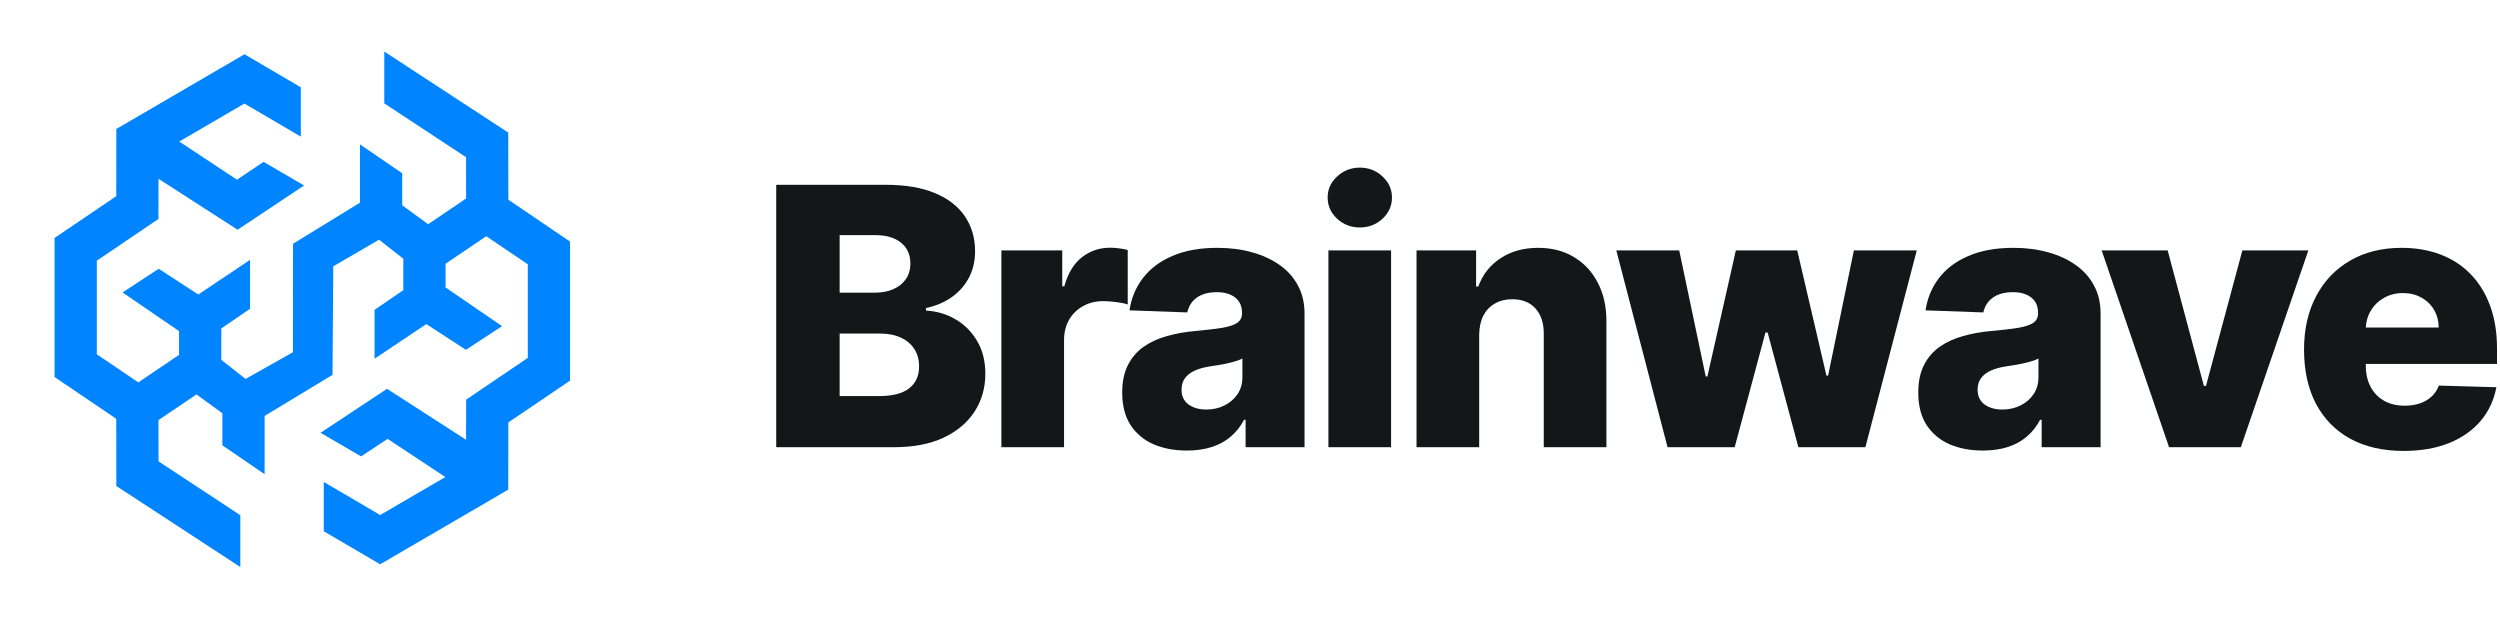
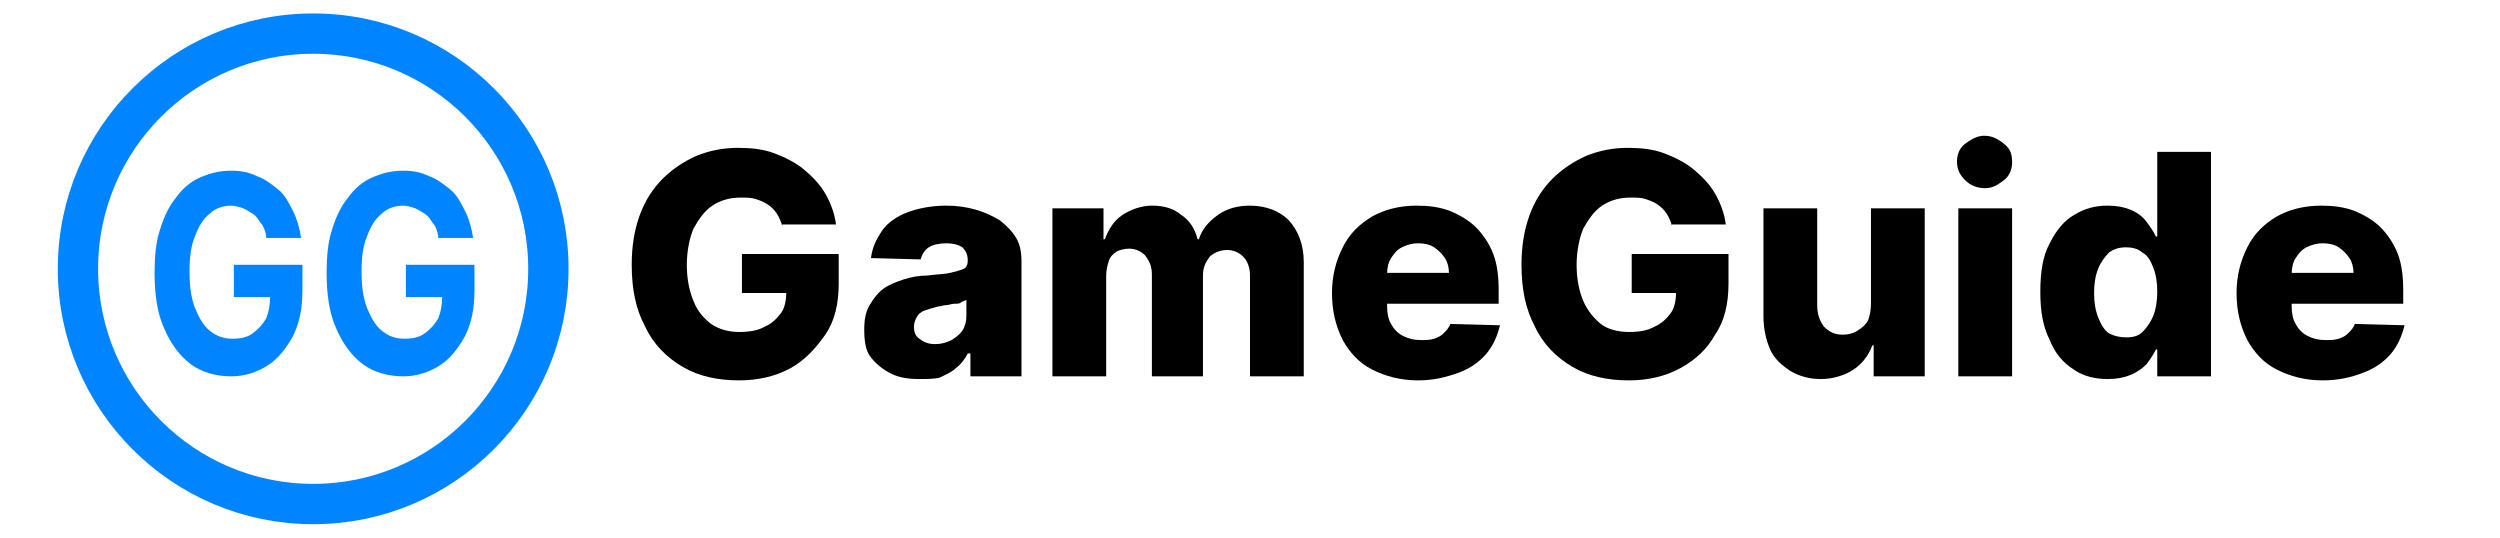
- <svg xmlns="http://www.w3.org/2000/svg" width="194" height="48" viewBox="0 0 194 48" fill="none">
-   <path d="M39.448 15.501L39.44 10.288L29.82 4V8.022L36.166 12.2L36.17 15.402L33.223 17.398L31.212 15.931V13.446L27.934 11.204V15.727L22.74 18.915L22.73 27.335L19.057 29.403L17.171 27.926V25.488L19.403 23.959V23.939V20.166L15.386 22.854L12.316 20.856L9.51 22.693L13.894 25.694V27.536L10.735 29.674L7.512 27.492V20.23L12.296 16.991L12.301 13.875L18.437 17.827L23.595 14.394L20.451 12.559L18.393 13.947L13.911 10.983L18.966 8.036L23.344 10.603V6.775L18.971 4.211L9.028 10.008L9.021 15.223L4.234 18.465V29.257L9.021 32.499L9.028 37.714L18.649 44V39.981L12.303 35.803L12.298 32.6L15.246 30.605L17.257 32.072V34.557L20.534 36.798V32.275L25.803 29.088L25.862 20.667L29.412 18.599L31.298 20.076V22.514L29.065 24.043V24.063V27.837L33.083 25.148L36.153 27.146L38.958 25.309L34.575 22.306V20.466L37.734 18.329L40.957 20.511V27.772L36.173 31.012L36.168 34.127L30.032 30.173L24.874 33.584L28.018 35.416L30.076 34.055L34.558 37.019L29.503 39.966L25.124 37.399V41.225L29.498 43.789L39.44 37.995L39.448 32.779L44.234 29.537V18.743L39.448 15.501Z" fill="#0084FF" />
-   <path d="M60.234 34.704V14.34H68.726C70.251 14.34 71.526 14.556 72.554 14.986C73.588 15.417 74.364 16.021 74.881 16.796C75.404 17.572 75.666 18.47 75.666 19.491C75.666 20.266 75.504 20.959 75.179 21.569C74.854 22.172 74.407 22.673 73.837 23.07C73.267 23.468 72.607 23.746 71.858 23.905V24.104C72.68 24.144 73.439 24.366 74.135 24.771C74.838 25.175 75.401 25.738 75.825 26.461C76.249 27.177 76.462 28.025 76.462 29.006C76.462 30.1 76.183 31.078 75.626 31.94C75.07 32.795 74.264 33.471 73.21 33.968C72.156 34.459 70.877 34.704 69.372 34.704H60.234ZM65.156 30.736H68.199C69.266 30.736 70.052 30.534 70.555 30.13C71.066 29.726 71.321 29.162 71.321 28.44C71.321 27.916 71.198 27.465 70.953 27.087C70.708 26.703 70.36 26.408 69.909 26.202C69.458 25.99 68.918 25.884 68.288 25.884H65.156V30.736ZM65.156 22.712H67.881C68.418 22.712 68.895 22.623 69.312 22.444C69.73 22.265 70.055 22.006 70.287 21.668C70.526 21.33 70.645 20.923 70.645 20.445C70.645 19.762 70.403 19.226 69.919 18.834C69.435 18.443 68.782 18.248 67.96 18.248H65.156V22.712Z" fill="#141718" />
-   <path d="M77.708 34.704V19.431H82.431V22.215H82.59C82.869 21.208 83.323 20.459 83.952 19.968C84.582 19.471 85.315 19.222 86.15 19.222C86.375 19.222 86.607 19.239 86.846 19.272C87.085 19.299 87.307 19.342 87.512 19.401V23.627C87.28 23.548 86.975 23.485 86.597 23.438C86.226 23.392 85.895 23.369 85.603 23.369C85.026 23.369 84.506 23.498 84.042 23.756C83.585 24.008 83.223 24.363 82.958 24.82C82.7 25.271 82.57 25.801 82.57 26.411V34.704H77.708Z" fill="#141718" />
-   <path d="M92.105 34.962C91.13 34.962 90.265 34.8 89.509 34.475C88.76 34.144 88.167 33.647 87.73 32.984C87.299 32.314 87.083 31.476 87.083 30.468C87.083 29.62 87.232 28.904 87.531 28.32C87.829 27.737 88.24 27.263 88.764 26.898C89.287 26.534 89.89 26.259 90.573 26.073C91.256 25.881 91.985 25.752 92.761 25.685C93.629 25.606 94.328 25.523 94.859 25.437C95.389 25.344 95.773 25.215 96.012 25.049C96.257 24.877 96.38 24.635 96.38 24.323V24.273C96.38 23.763 96.204 23.369 95.853 23.09C95.502 22.812 95.028 22.673 94.431 22.673C93.788 22.673 93.271 22.812 92.88 23.09C92.489 23.369 92.24 23.753 92.134 24.244L87.65 24.084C87.782 23.157 88.124 22.328 88.674 21.599C89.231 20.863 89.993 20.286 90.961 19.869C91.935 19.444 93.105 19.232 94.471 19.232C95.445 19.232 96.344 19.348 97.165 19.58C97.987 19.806 98.703 20.137 99.313 20.575C99.923 21.005 100.394 21.536 100.725 22.166C101.063 22.795 101.232 23.514 101.232 24.323V34.704H96.658V32.576H96.539C96.267 33.093 95.919 33.531 95.495 33.889C95.078 34.246 94.584 34.515 94.013 34.694C93.45 34.873 92.814 34.962 92.105 34.962ZM93.606 31.78C94.13 31.78 94.6 31.674 95.018 31.462C95.442 31.25 95.78 30.959 96.032 30.587C96.284 30.209 96.41 29.772 96.41 29.275V27.823C96.271 27.896 96.102 27.962 95.903 28.022C95.71 28.082 95.498 28.138 95.266 28.191C95.034 28.244 94.796 28.291 94.55 28.33C94.305 28.37 94.07 28.407 93.844 28.44C93.387 28.512 92.996 28.625 92.671 28.778C92.353 28.93 92.108 29.129 91.935 29.374C91.77 29.613 91.687 29.898 91.687 30.229C91.687 30.733 91.866 31.118 92.224 31.383C92.588 31.648 93.049 31.78 93.606 31.78Z" fill="#141718" />
-   <path d="M103.085 34.704V19.431H107.948V34.704H103.085ZM105.521 17.651C104.839 17.651 104.252 17.426 103.761 16.975C103.271 16.518 103.026 15.968 103.026 15.325C103.026 14.688 103.271 14.145 103.761 13.694C104.252 13.236 104.839 13.008 105.521 13.008C106.211 13.008 106.797 13.236 107.281 13.694C107.772 14.145 108.017 14.688 108.017 15.325C108.017 15.968 107.772 16.518 107.281 16.975C106.797 17.426 106.211 17.651 105.521 17.651Z" fill="#141718" />
-   <path d="M114.785 25.994V34.704H109.922V19.431H114.546V22.235H114.715C115.053 21.3 115.63 20.568 116.445 20.038C117.26 19.501 118.232 19.232 119.358 19.232C120.432 19.232 121.364 19.474 122.152 19.958C122.948 20.435 123.564 21.105 124.002 21.967C124.446 22.822 124.665 23.823 124.658 24.97V34.704H119.796V25.924C119.803 25.076 119.587 24.413 119.15 23.935C118.719 23.458 118.119 23.22 117.35 23.22C116.839 23.22 116.389 23.332 115.998 23.558C115.613 23.776 115.315 24.091 115.103 24.502C114.897 24.913 114.791 25.41 114.785 25.994Z" fill="#141718" />
-   <path d="M129.402 34.704L125.425 19.431H130.307L132.365 29.215H132.494L134.702 19.431H139.465L141.732 29.146H141.861L143.86 19.431H148.742L144.754 34.704H139.554L137.168 25.805H136.999L134.612 34.704H129.402Z" fill="#141718" />
-   <path d="M153.878 34.962C152.904 34.962 152.039 34.8 151.283 34.475C150.534 34.144 149.941 33.647 149.503 32.984C149.072 32.314 148.857 31.476 148.857 30.468C148.857 29.62 149.006 28.904 149.305 28.32C149.603 27.737 150.014 27.263 150.537 26.898C151.061 26.534 151.664 26.259 152.347 26.073C153.03 25.881 153.759 25.752 154.535 25.685C155.403 25.606 156.102 25.523 156.633 25.437C157.163 25.344 157.547 25.215 157.786 25.049C158.031 24.877 158.154 24.635 158.154 24.323V24.273C158.154 23.763 157.978 23.369 157.627 23.09C157.276 22.812 156.802 22.673 156.205 22.673C155.562 22.673 155.045 22.812 154.654 23.09C154.263 23.369 154.014 23.753 153.908 24.244L149.424 24.084C149.556 23.157 149.898 22.328 150.448 21.599C151.005 20.863 151.767 20.286 152.735 19.869C153.709 19.444 154.879 19.232 156.245 19.232C157.219 19.232 158.117 19.348 158.939 19.58C159.761 19.806 160.477 20.137 161.087 20.575C161.697 21.005 162.168 21.536 162.499 22.166C162.837 22.795 163.006 23.514 163.006 24.323V34.704H158.432V32.576H158.313C158.041 33.093 157.693 33.531 157.269 33.889C156.851 34.246 156.358 34.515 155.787 34.694C155.224 34.873 154.588 34.962 153.878 34.962ZM155.38 31.78C155.903 31.78 156.374 31.674 156.792 31.462C157.216 31.25 157.554 30.959 157.806 30.587C158.058 30.209 158.184 29.772 158.184 29.275V27.823C158.045 27.896 157.876 27.962 157.677 28.022C157.484 28.082 157.272 28.138 157.04 28.191C156.808 28.244 156.57 28.291 156.324 28.33C156.079 28.37 155.844 28.407 155.618 28.44C155.161 28.512 154.77 28.625 154.445 28.778C154.127 28.93 153.882 29.129 153.709 29.374C153.544 29.613 153.461 29.898 153.461 30.229C153.461 30.733 153.64 31.118 153.998 31.383C154.362 31.648 154.823 31.78 155.38 31.78Z" fill="#141718" />
-   <path d="M179.128 19.431L173.888 34.704H168.319L163.089 19.431H168.21L171.024 29.951H171.183L174.007 19.431H179.128Z" fill="#141718" />
-   <path d="M186.519 34.992C184.922 34.992 183.543 34.677 182.383 34.048C181.229 33.411 180.341 32.506 179.718 31.333C179.101 30.153 178.793 28.751 178.793 27.127C178.793 25.549 179.105 24.171 179.728 22.991C180.351 21.804 181.229 20.883 182.363 20.227C183.496 19.564 184.832 19.232 186.37 19.232C187.457 19.232 188.451 19.401 189.353 19.739C190.254 20.077 191.033 20.578 191.689 21.241C192.346 21.904 192.856 22.722 193.221 23.697C193.585 24.665 193.768 25.775 193.768 27.028V28.241H180.493V25.417H189.243C189.237 24.9 189.114 24.439 188.876 24.035C188.637 23.63 188.309 23.316 187.891 23.09C187.48 22.858 187.006 22.742 186.469 22.742C185.926 22.742 185.439 22.865 185.008 23.11C184.577 23.349 184.235 23.677 183.984 24.095C183.732 24.505 183.599 24.973 183.586 25.497V28.37C183.586 28.993 183.708 29.54 183.954 30.011C184.199 30.475 184.547 30.836 184.998 31.095C185.449 31.353 185.985 31.482 186.609 31.482C187.039 31.482 187.431 31.423 187.782 31.303C188.133 31.184 188.435 31.008 188.687 30.776C188.939 30.544 189.127 30.259 189.253 29.921L193.718 30.05C193.532 31.051 193.125 31.923 192.495 32.666C191.872 33.401 191.053 33.975 190.039 34.386C189.025 34.79 187.851 34.992 186.519 34.992Z" fill="#141718" />
+ <svg xmlns="http://www.w3.org/2000/svg" version="1.1" id="Layer_1" x="0px" y="0px" viewBox="0 0 186 40" style="enable-background:new 0 0 186 40;" xml:space="preserve">
+   <style type="text/css">
+ 	.st0{fill:none;stroke:#0084FF;stroke-width:3;stroke-miterlimit:10;}
+ 	.st1{fill:#0084FF;}
+ </style>
+   <g>
+     <g>
+       <path d="M58.2,16.8c-0.1-0.3-0.2-0.6-0.4-0.9s-0.4-0.5-0.7-0.7s-0.6-0.3-0.9-0.4c-0.3-0.1-0.7-0.1-1.1-0.1c-0.8,0-1.5,0.2-2.1,0.6    s-1,1-1.4,1.7c-0.3,0.7-0.5,1.7-0.5,2.7c0,1.1,0.2,2,0.5,2.7c0.3,0.8,0.8,1.3,1.3,1.7c0.6,0.4,1.3,0.6,2.1,0.6    c0.7,0,1.4-0.1,1.9-0.4c0.5-0.2,0.9-0.6,1.2-1c0.3-0.4,0.4-1,0.4-1.6l0.8,0.1h-4.1v-2.9h7.2v2.2c0,1.5-0.3,2.8-1,3.8    s-1.5,1.9-2.6,2.5c-1.1,0.6-2.4,0.9-3.8,0.9c-1.6,0-3-0.3-4.2-1c-1.2-0.7-2.2-1.7-2.8-3c-0.7-1.3-1-2.8-1-4.6    c0-1.4,0.2-2.6,0.6-3.7c0.4-1.1,1-2,1.7-2.7c0.7-0.7,1.6-1.3,2.5-1.7c1-0.4,2-0.6,3.1-0.6c1,0,1.9,0.1,2.7,0.4    c0.8,0.3,1.6,0.7,2.2,1.2c0.6,0.5,1.2,1.1,1.6,1.8c0.4,0.7,0.7,1.5,0.8,2.3H58.2z" />
+       <path d="M68.4,28.2c-0.8,0-1.5-0.1-2.1-0.4s-1.1-0.7-1.5-1.2c-0.4-0.5-0.5-1.2-0.5-2.1c0-0.7,0.1-1.3,0.4-1.8s0.6-0.9,1-1.2    s0.9-0.5,1.5-0.7c0.6-0.2,1.2-0.3,1.8-0.3c0.7-0.1,1.3-0.1,1.7-0.2c0.4-0.1,0.8-0.2,1-0.3c0.2-0.1,0.3-0.3,0.3-0.6v0    c0-0.4-0.1-0.7-0.4-1c-0.3-0.2-0.7-0.3-1.2-0.3c-0.5,0-1,0.1-1.3,0.3c-0.3,0.2-0.5,0.5-0.6,0.9l-3.7-0.1c0.1-0.8,0.4-1.4,0.8-2    s1.1-1.1,1.9-1.4c0.8-0.3,1.8-0.5,2.9-0.5c0.8,0,1.5,0.1,2.2,0.3c0.7,0.2,1.3,0.5,1.8,0.8c0.5,0.4,0.9,0.8,1.2,1.3    c0.3,0.5,0.4,1.1,0.4,1.8V28h-3.8v-1.7H72c-0.2,0.4-0.5,0.8-0.9,1.1c-0.3,0.3-0.8,0.5-1.2,0.7C69.5,28.2,68.9,28.2,68.4,28.2z     M69.6,25.6c0.4,0,0.8-0.1,1.2-0.3c0.3-0.2,0.6-0.4,0.8-0.7s0.3-0.7,0.3-1.1v-1.2c-0.1,0.1-0.3,0.1-0.4,0.2s-0.3,0.1-0.5,0.1    c-0.2,0-0.4,0.1-0.6,0.1c-0.2,0-0.4,0.1-0.6,0.1c-0.4,0.1-0.7,0.2-1,0.3c-0.3,0.1-0.5,0.3-0.6,0.5c-0.1,0.2-0.2,0.4-0.2,0.7    c0,0.4,0.1,0.7,0.4,0.9C68.8,25.5,69.1,25.6,69.6,25.6z" />
+       <path d="M78.3,28V15.5h3.8v2.3h0.1c0.3-0.8,0.7-1.4,1.3-1.8c0.6-0.4,1.4-0.7,2.2-0.7c0.9,0,1.6,0.2,2.2,0.7c0.6,0.4,1,1,1.2,1.8    h0.1c0.2-0.7,0.7-1.3,1.4-1.8s1.5-0.7,2.4-0.7c1.2,0,2.2,0.4,2.9,1.1c0.7,0.8,1.1,1.8,1.1,3.1V28h-4v-7.5c0-0.6-0.2-1.1-0.5-1.4    s-0.7-0.5-1.2-0.5c-0.5,0-1,0.2-1.3,0.5c-0.3,0.4-0.5,0.8-0.5,1.4V28h-3.8v-7.6c0-0.6-0.2-1-0.5-1.4c-0.3-0.3-0.7-0.5-1.2-0.5    c-0.3,0-0.7,0.1-0.9,0.2c-0.3,0.2-0.5,0.4-0.6,0.7c-0.1,0.3-0.2,0.7-0.2,1.1V28H78.3z" />
+       <path d="M105.5,28.3c-1.3,0-2.4-0.3-3.4-0.8c-1-0.5-1.7-1.3-2.2-2.2c-0.5-1-0.8-2.1-0.8-3.5c0-1.3,0.3-2.4,0.8-3.4    c0.5-1,1.2-1.7,2.2-2.3c0.9-0.5,2-0.8,3.3-0.8c0.9,0,1.7,0.1,2.5,0.4c0.7,0.3,1.4,0.7,1.9,1.2c0.5,0.5,1,1.2,1.3,2    c0.3,0.8,0.4,1.7,0.4,2.7v1h-10.9v-2.3h7.2c0-0.4-0.1-0.8-0.3-1.1c-0.2-0.3-0.5-0.6-0.8-0.8c-0.3-0.2-0.7-0.3-1.2-0.3    c-0.4,0-0.8,0.1-1.2,0.3c-0.4,0.2-0.6,0.5-0.8,0.8s-0.3,0.7-0.3,1.2v2.4c0,0.5,0.1,1,0.3,1.3c0.2,0.4,0.5,0.7,0.9,0.9    c0.4,0.2,0.8,0.3,1.3,0.3c0.4,0,0.7,0,1-0.1c0.3-0.1,0.5-0.2,0.7-0.4s0.4-0.4,0.5-0.7l3.7,0.1c-0.2,0.8-0.5,1.5-1,2.1    c-0.5,0.6-1.2,1.1-2,1.4C107.5,28.1,106.6,28.3,105.5,28.3z" />
+       <path d="M124.4,16.8c-0.1-0.3-0.2-0.6-0.4-0.9s-0.4-0.5-0.7-0.7c-0.3-0.2-0.6-0.3-0.9-0.4c-0.3-0.1-0.7-0.1-1.1-0.1    c-0.8,0-1.5,0.2-2.1,0.6s-1,1-1.4,1.7c-0.3,0.7-0.5,1.7-0.5,2.7c0,1.1,0.2,2,0.5,2.7s0.8,1.3,1.3,1.7s1.3,0.6,2.1,0.6    c0.7,0,1.4-0.1,1.9-0.4c0.5-0.2,0.9-0.6,1.2-1c0.3-0.4,0.4-1,0.4-1.6l0.8,0.1h-4.1v-2.9h7.2v2.2c0,1.5-0.3,2.8-1,3.8    c-0.6,1.1-1.5,1.9-2.6,2.5c-1.1,0.6-2.4,0.9-3.8,0.9c-1.6,0-3-0.3-4.2-1s-2.2-1.7-2.8-3c-0.7-1.3-1-2.8-1-4.6    c0-1.4,0.2-2.6,0.6-3.7c0.4-1.1,1-2,1.7-2.7s1.6-1.3,2.5-1.7c1-0.4,2-0.6,3.1-0.6c1,0,1.9,0.1,2.7,0.4c0.8,0.3,1.6,0.7,2.2,1.2    s1.2,1.1,1.6,1.8c0.4,0.7,0.7,1.5,0.8,2.3H124.4z" />
+       <path d="M139.2,22.6v-7.1h4V28h-3.8v-2.3h-0.1c-0.3,0.8-0.8,1.4-1.4,1.8s-1.5,0.7-2.4,0.7c-0.9,0-1.6-0.2-2.3-0.6    c-0.6-0.4-1.2-0.9-1.5-1.6s-0.5-1.5-0.5-2.5v-8h4v7.2c0,0.7,0.2,1.2,0.5,1.6c0.4,0.4,0.8,0.6,1.4,0.6c0.4,0,0.8-0.1,1.1-0.3    c0.3-0.2,0.6-0.4,0.8-0.8C139.1,23.5,139.2,23.1,139.2,22.6z" />
+       <path d="M147.7,14c-0.6,0-1.1-0.2-1.5-0.6s-0.6-0.8-0.6-1.4c0-0.5,0.2-1,0.6-1.3s0.9-0.6,1.4-0.6c0.6,0,1,0.2,1.5,0.6    s0.6,0.8,0.6,1.4c0,0.5-0.2,1-0.6,1.3S148.3,14,147.7,14z M145.7,28V15.5h4V28H145.7z" />
+       <path d="M156.8,28.2c-0.9,0-1.8-0.2-2.5-0.7c-0.8-0.5-1.4-1.2-1.8-2.2c-0.5-1-0.7-2.1-0.7-3.6c0-1.5,0.2-2.7,0.7-3.6    c0.5-1,1.1-1.7,1.8-2.1c0.8-0.5,1.6-0.7,2.5-0.7c0.7,0,1.2,0.1,1.7,0.3c0.5,0.2,0.9,0.5,1.2,0.9c0.3,0.4,0.5,0.7,0.7,1.1h0.1v-6.3    h4V28h-4v-2h-0.1c-0.2,0.4-0.4,0.7-0.7,1.1c-0.3,0.3-0.7,0.6-1.2,0.8C158,28.1,157.5,28.2,156.8,28.2z M158.2,25.1    c0.5,0,0.9-0.1,1.2-0.4c0.3-0.3,0.6-0.7,0.8-1.2c0.2-0.5,0.3-1.1,0.3-1.8c0-0.7-0.1-1.3-0.3-1.8s-0.4-0.9-0.8-1.1    c-0.3-0.3-0.8-0.4-1.2-0.4c-0.5,0-0.9,0.1-1.3,0.4c-0.3,0.3-0.6,0.7-0.8,1.2c-0.2,0.5-0.3,1.1-0.3,1.8s0.1,1.3,0.3,1.8    s0.4,0.9,0.8,1.2C157.3,25,157.7,25.1,158.2,25.1z" />
+       <path d="M172.8,28.3c-1.3,0-2.4-0.3-3.4-0.8c-1-0.5-1.7-1.3-2.2-2.2c-0.5-1-0.8-2.1-0.8-3.5c0-1.3,0.3-2.4,0.8-3.4    c0.5-1,1.2-1.7,2.2-2.3c0.9-0.5,2-0.8,3.3-0.8c0.9,0,1.7,0.1,2.5,0.4c0.7,0.3,1.4,0.7,1.9,1.2c0.5,0.5,1,1.2,1.3,2    c0.3,0.8,0.4,1.7,0.4,2.7v1h-10.9v-2.3h7.2c0-0.4-0.1-0.8-0.3-1.1c-0.2-0.3-0.5-0.6-0.8-0.8c-0.3-0.2-0.7-0.3-1.2-0.3    c-0.4,0-0.8,0.1-1.2,0.3c-0.4,0.2-0.6,0.5-0.8,0.8s-0.3,0.7-0.3,1.2v2.4c0,0.5,0.1,1,0.3,1.3c0.2,0.4,0.5,0.7,0.9,0.9    c0.4,0.2,0.8,0.3,1.3,0.3c0.4,0,0.7,0,1-0.1c0.3-0.1,0.5-0.2,0.7-0.4s0.4-0.4,0.5-0.7l3.7,0.1c-0.2,0.8-0.5,1.5-1,2.1    c-0.5,0.6-1.2,1.1-2,1.4C174.9,28.1,173.9,28.3,172.8,28.3z" />
+     </g>
+   </g>
+   <circle class="st0" cx="23.3" cy="20" r="17.5" />
+   <g>
+     <g>
+       <path class="st1" d="M19.8,17.5c-0.1-0.4-0.2-0.7-0.4-0.9c-0.2-0.3-0.3-0.5-0.6-0.7s-0.5-0.3-0.7-0.4c-0.3-0.1-0.6-0.2-0.9-0.2    c-0.6,0-1.2,0.2-1.6,0.6c-0.5,0.4-0.8,0.9-1.1,1.7c-0.3,0.7-0.4,1.6-0.4,2.6c0,1,0.1,1.9,0.4,2.7c0.3,0.7,0.6,1.3,1.1,1.7    c0.5,0.4,1,0.6,1.7,0.6c0.6,0,1.1-0.1,1.5-0.4s0.7-0.6,1-1.1c0.2-0.5,0.3-1,0.3-1.7l0.5,0.1h-3.2v-2.4h5.1v1.9    c0,1.3-0.2,2.4-0.7,3.4c-0.5,0.9-1.1,1.7-1.9,2.2c-0.8,0.5-1.7,0.8-2.7,0.8c-1.1,0-2.2-0.3-3-0.9s-1.5-1.5-2-2.7    c-0.5-1.1-0.7-2.5-0.7-4.1c0-1.2,0.1-2.3,0.4-3.2c0.3-1,0.7-1.8,1.2-2.4c0.5-0.7,1.1-1.2,1.8-1.5c0.7-0.3,1.4-0.5,2.3-0.5    c0.7,0,1.3,0.1,1.9,0.4c0.6,0.2,1.1,0.6,1.6,1c0.5,0.4,0.8,1,1.1,1.6c0.3,0.6,0.5,1.3,0.6,2H19.8z" />
+       <path class="st1" d="M32.6,17.5c-0.1-0.4-0.2-0.7-0.4-0.9c-0.2-0.3-0.3-0.5-0.6-0.7s-0.5-0.3-0.7-0.4c-0.3-0.1-0.6-0.2-0.9-0.2    c-0.6,0-1.2,0.2-1.6,0.6c-0.5,0.4-0.8,0.9-1.1,1.7c-0.3,0.7-0.4,1.6-0.4,2.6c0,1,0.1,1.9,0.4,2.7c0.3,0.7,0.6,1.3,1.1,1.7    c0.5,0.4,1,0.6,1.7,0.6c0.6,0,1.1-0.1,1.5-0.4s0.7-0.6,1-1.1c0.2-0.5,0.3-1,0.3-1.7l0.5,0.1h-3.2v-2.4h5.1v1.9    c0,1.3-0.2,2.4-0.7,3.4c-0.5,0.9-1.1,1.7-1.9,2.2c-0.8,0.5-1.7,0.8-2.7,0.8c-1.1,0-2.2-0.3-3-0.9s-1.5-1.5-2-2.7    c-0.5-1.1-0.7-2.5-0.7-4.1c0-1.2,0.1-2.3,0.4-3.2c0.3-1,0.7-1.8,1.2-2.4c0.5-0.7,1.1-1.2,1.8-1.5c0.7-0.3,1.4-0.5,2.3-0.5    c0.7,0,1.3,0.1,1.9,0.4c0.6,0.2,1.1,0.6,1.6,1c0.5,0.4,0.8,1,1.1,1.6c0.3,0.6,0.5,1.3,0.6,2H32.6z" />
+     </g>
+   </g>
</svg>
